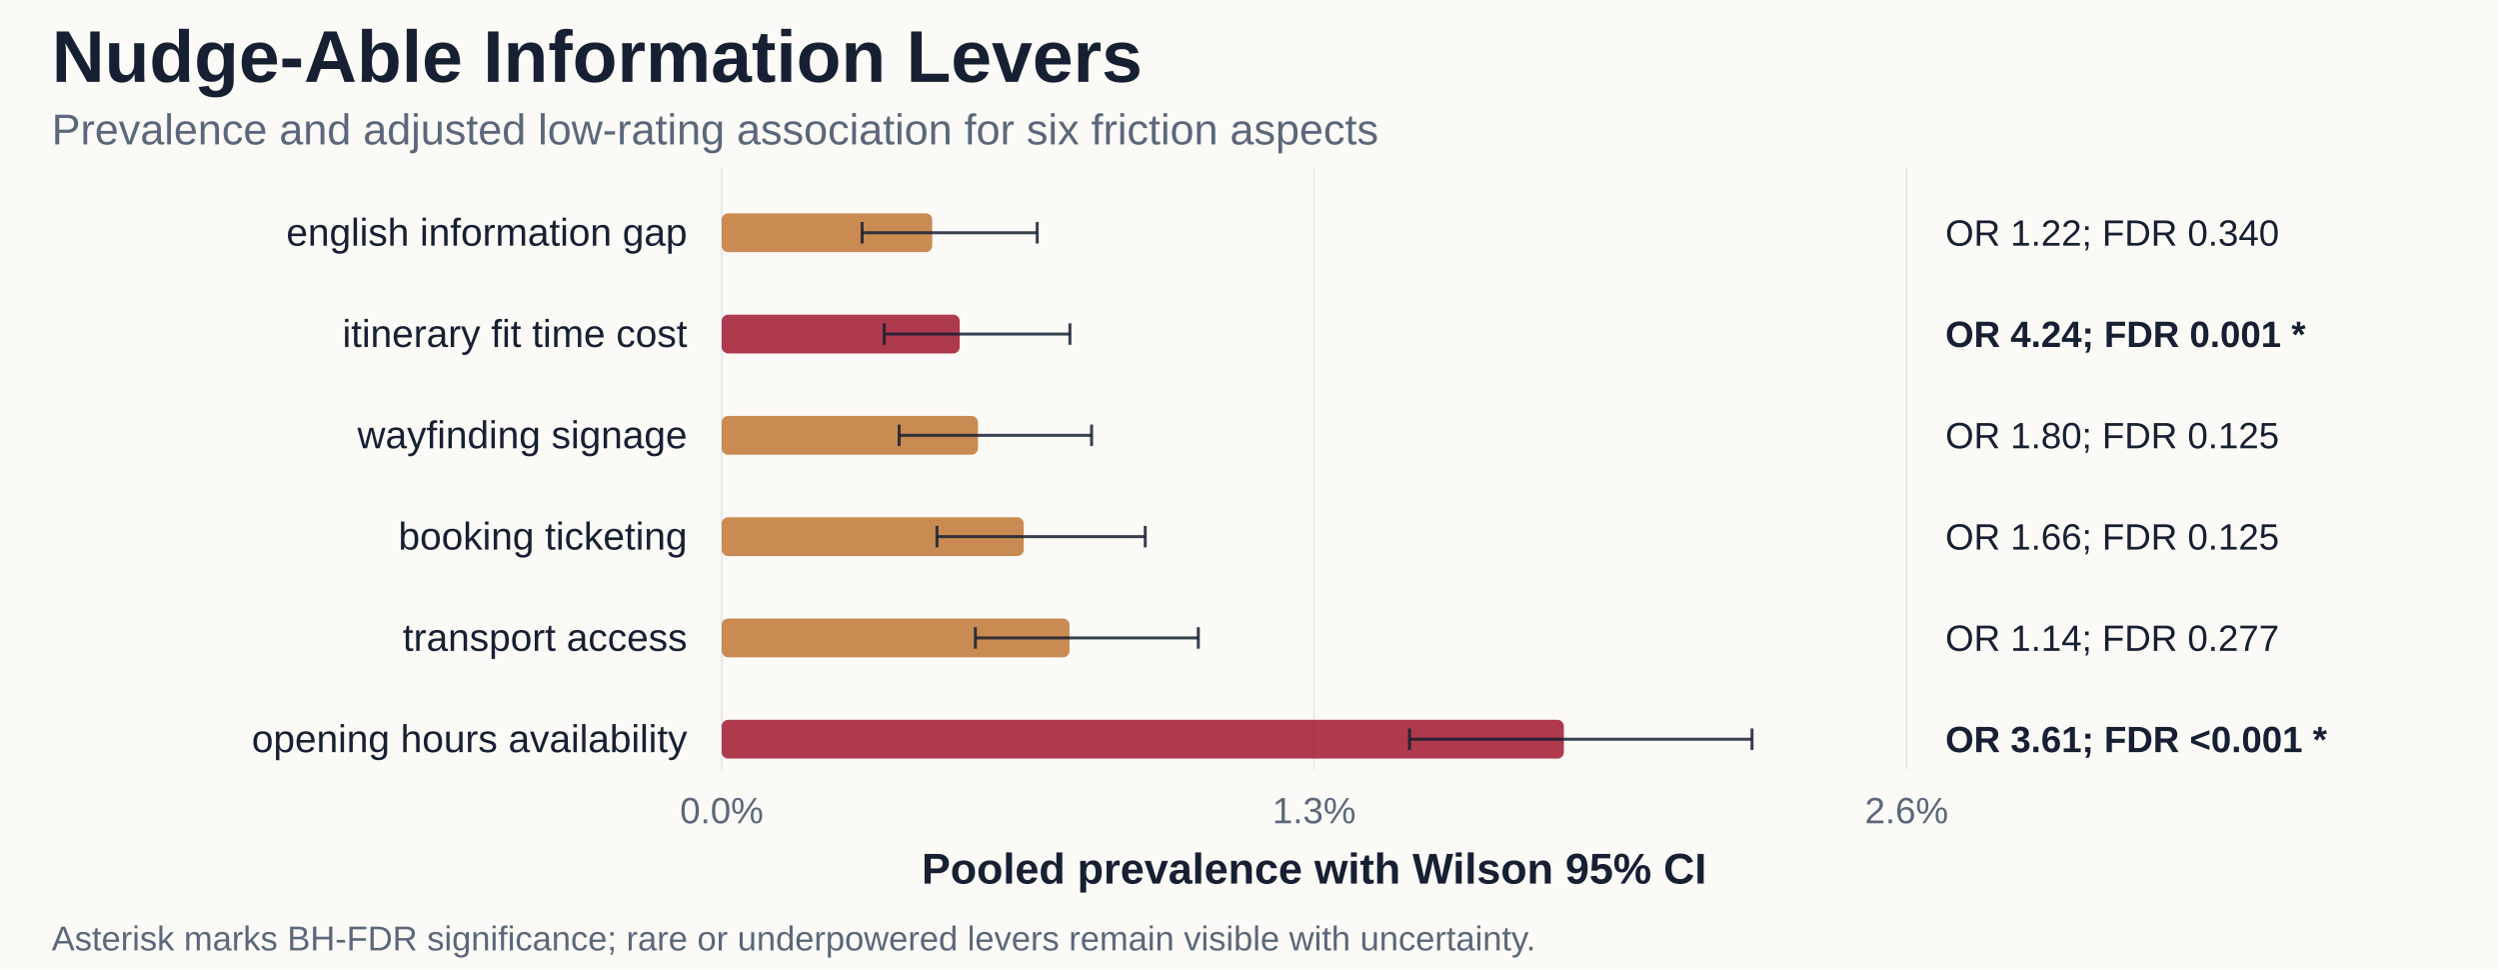
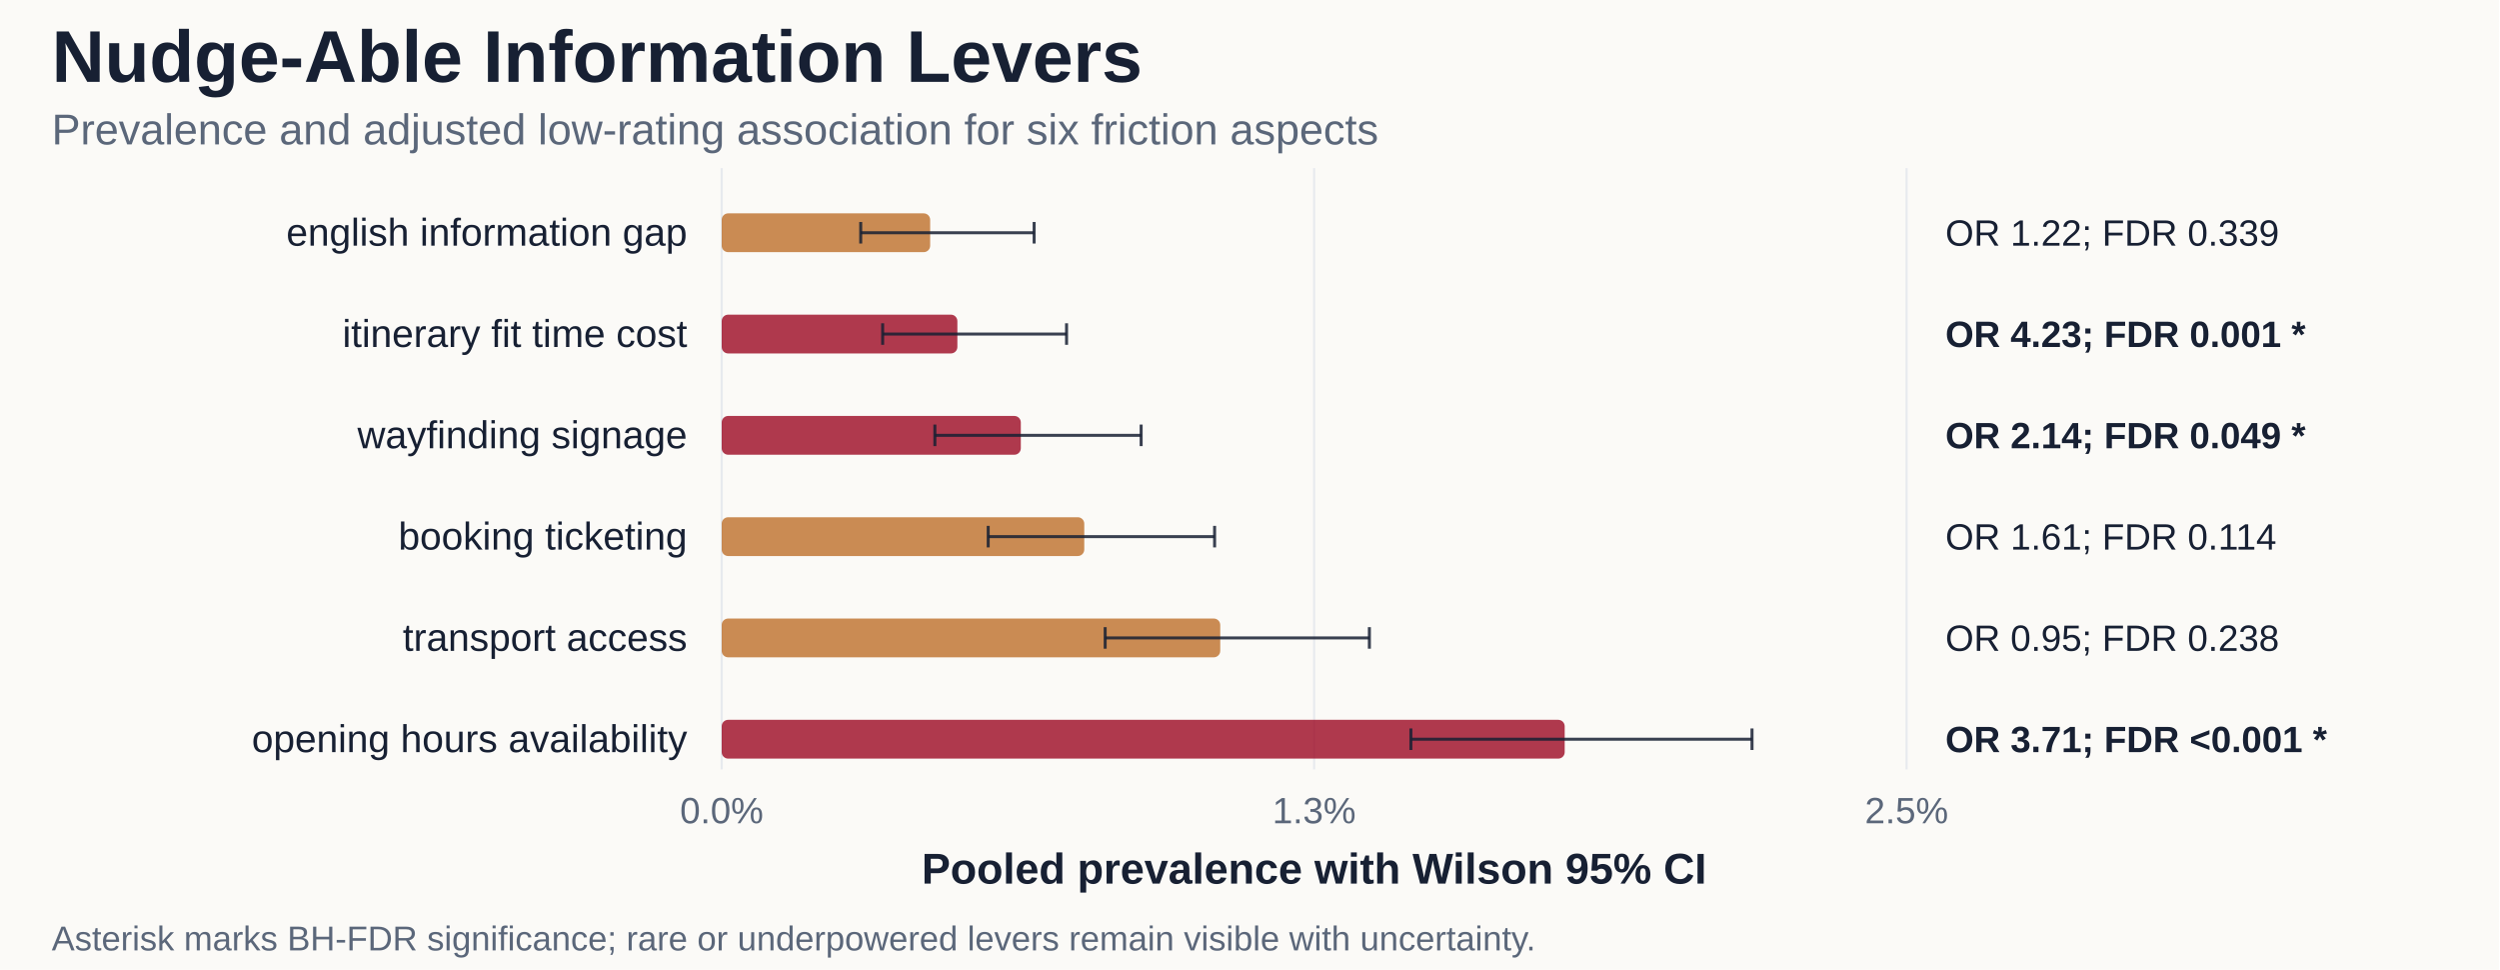
<svg xmlns="http://www.w3.org/2000/svg" width="1160" height="450" viewBox="0 0 1160 450">
  <rect width="100%" height="100%" fill="#fbfaf7" />
  <text x="24.00" y="38.00" text-anchor="start" font-family="Arial, sans-serif" font-size="34" font-weight="700" fill="#172033">Nudge-Able Information Levers</text>
  <text x="24.00" y="67.00" text-anchor="start" font-family="Arial, sans-serif" font-size="20" font-weight="400" fill="#5b677a">Prevalence and adjusted low-rating association for six friction aspects</text>
  <line x1="335.00" x2="335.00" y1="78.00" y2="357.00" stroke="#d7dde8" opacity="0.55" />
  <text x="335.00" y="382.00" text-anchor="middle" font-family="Arial, sans-serif" font-size="17" font-weight="400" fill="#5b677a">0.0%</text>
  <line x1="610.00" x2="610.00" y1="78.00" y2="357.00" stroke="#d7dde8" opacity="0.55" />
  <text x="610.00" y="382.00" text-anchor="middle" font-family="Arial, sans-serif" font-size="17" font-weight="400" fill="#5b677a">1.3%</text>
  <line x1="885.00" x2="885.00" y1="78.00" y2="357.00" stroke="#d7dde8" opacity="0.55" />
-   <text x="885.00" y="382.00" text-anchor="middle" font-family="Arial, sans-serif" font-size="17" font-weight="400" fill="#5b677a">2.6%</text>
+   <text x="885.00" y="382.00" text-anchor="middle" font-family="Arial, sans-serif" font-size="17" font-weight="400" fill="#5b677a">2.5%</text>
  <text x="319.00" y="114.00" text-anchor="end" font-family="Arial, sans-serif" font-size="18" font-weight="400" fill="#172033">english information gap</text>
-   <rect x="335.00" y="99.00" width="97.73" height="18" rx="3" fill="#bc6c25" opacity="0.78" />
-   <line x1="400.17" x2="481.45" y1="108.00" y2="108.00" stroke="#172033" stroke-width="1.4" opacity="0.85" />
-   <line x1="400.17" x2="400.17" y1="103.00" y2="113.00" stroke="#172033" stroke-width="1.4" opacity="0.85" />
-   <line x1="481.45" x2="481.45" y1="103.00" y2="113.00" stroke="#172033" stroke-width="1.4" opacity="0.85" />
-   <text x="903.00" y="114.00" text-anchor="start" font-family="Arial, sans-serif" font-size="17" font-weight="400" fill="#172033">OR 1.22; FDR 0.340</text>
+   <rect x="335.00" y="99.00" width="96.77" height="18" rx="3" fill="#bc6c25" opacity="0.78" />
+   <line x1="399.53" x2="480.03" y1="108.00" y2="108.00" stroke="#172033" stroke-width="1.4" opacity="0.85" />
+   <line x1="399.53" x2="399.53" y1="103.00" y2="113.00" stroke="#172033" stroke-width="1.4" opacity="0.85" />
+   <line x1="480.03" x2="480.03" y1="103.00" y2="113.00" stroke="#172033" stroke-width="1.4" opacity="0.85" />
+   <text x="903.00" y="114.00" text-anchor="start" font-family="Arial, sans-serif" font-size="17" font-weight="400" fill="#172033">OR 1.22; FDR 0.339</text>
  <text x="319.00" y="161.00" text-anchor="end" font-family="Arial, sans-serif" font-size="18" font-weight="400" fill="#172033">itinerary fit time cost</text>
-   <rect x="335.00" y="146.00" width="110.48" height="18" rx="3" fill="#9a031e" opacity="0.78" />
-   <line x1="410.45" x2="496.64" y1="155.00" y2="155.00" stroke="#172033" stroke-width="1.4" opacity="0.85" />
-   <line x1="410.45" x2="410.45" y1="150.00" y2="160.00" stroke="#172033" stroke-width="1.4" opacity="0.85" />
-   <line x1="496.64" x2="496.64" y1="150.00" y2="160.00" stroke="#172033" stroke-width="1.4" opacity="0.85" />
-   <text x="903.00" y="161.00" text-anchor="start" font-family="Arial, sans-serif" font-size="17" font-weight="700" fill="#172033">OR 4.24; FDR 0.001 *</text>
+   <rect x="335.00" y="146.00" width="109.40" height="18" rx="3" fill="#9a031e" opacity="0.78" />
+   <line x1="409.71" x2="495.08" y1="155.00" y2="155.00" stroke="#172033" stroke-width="1.4" opacity="0.85" />
+   <line x1="409.71" x2="409.71" y1="150.00" y2="160.00" stroke="#172033" stroke-width="1.4" opacity="0.85" />
+   <line x1="495.08" x2="495.08" y1="150.00" y2="160.00" stroke="#172033" stroke-width="1.4" opacity="0.85" />
+   <text x="903.00" y="161.00" text-anchor="start" font-family="Arial, sans-serif" font-size="17" font-weight="700" fill="#172033">OR 4.23; FDR 0.001 *</text>
  <text x="319.00" y="208.00" text-anchor="end" font-family="Arial, sans-serif" font-size="18" font-weight="400" fill="#172033">wayfinding signage</text>
-   <rect x="335.00" y="193.00" width="118.97" height="18" rx="3" fill="#bc6c25" opacity="0.78" />
-   <line x1="417.38" x2="506.70" y1="202.00" y2="202.00" stroke="#172033" stroke-width="1.4" opacity="0.85" />
-   <line x1="417.38" x2="417.38" y1="197.00" y2="207.00" stroke="#172033" stroke-width="1.4" opacity="0.85" />
-   <line x1="506.70" x2="506.70" y1="197.00" y2="207.00" stroke="#172033" stroke-width="1.4" opacity="0.85" />
-   <text x="903.00" y="208.00" text-anchor="start" font-family="Arial, sans-serif" font-size="17" font-weight="400" fill="#172033">OR 1.80; FDR 0.125</text>
+   <rect x="335.00" y="193.00" width="138.85" height="18" rx="3" fill="#9a031e" opacity="0.78" />
+   <line x1="433.95" x2="529.70" y1="202.00" y2="202.00" stroke="#172033" stroke-width="1.4" opacity="0.85" />
+   <line x1="433.95" x2="433.95" y1="197.00" y2="207.00" stroke="#172033" stroke-width="1.4" opacity="0.85" />
+   <line x1="529.70" x2="529.70" y1="197.00" y2="207.00" stroke="#172033" stroke-width="1.4" opacity="0.85" />
+   <text x="903.00" y="208.00" text-anchor="start" font-family="Arial, sans-serif" font-size="17" font-weight="700" fill="#172033">OR 2.14; FDR 0.049 *</text>
  <text x="319.00" y="255.00" text-anchor="end" font-family="Arial, sans-serif" font-size="18" font-weight="400" fill="#172033">booking ticketing</text>
-   <rect x="335.00" y="240.00" width="140.22" height="18" rx="3" fill="#bc6c25" opacity="0.78" />
-   <line x1="434.93" x2="531.60" y1="249.00" y2="249.00" stroke="#172033" stroke-width="1.4" opacity="0.85" />
-   <line x1="434.93" x2="434.93" y1="244.00" y2="254.00" stroke="#172033" stroke-width="1.4" opacity="0.85" />
-   <line x1="531.60" x2="531.60" y1="244.00" y2="254.00" stroke="#172033" stroke-width="1.4" opacity="0.85" />
-   <text x="903.00" y="255.00" text-anchor="start" font-family="Arial, sans-serif" font-size="17" font-weight="400" fill="#172033">OR 1.66; FDR 0.125</text>
+   <rect x="335.00" y="240.00" width="168.30" height="18" rx="3" fill="#bc6c25" opacity="0.78" />
+   <line x1="458.71" x2="563.80" y1="249.00" y2="249.00" stroke="#172033" stroke-width="1.4" opacity="0.85" />
+   <line x1="458.71" x2="458.71" y1="244.00" y2="254.00" stroke="#172033" stroke-width="1.4" opacity="0.85" />
+   <line x1="563.80" x2="563.80" y1="244.00" y2="254.00" stroke="#172033" stroke-width="1.4" opacity="0.85" />
+   <text x="903.00" y="255.00" text-anchor="start" font-family="Arial, sans-serif" font-size="17" font-weight="400" fill="#172033">OR 1.61; FDR 0.114</text>
  <text x="319.00" y="302.00" text-anchor="end" font-family="Arial, sans-serif" font-size="18" font-weight="400" fill="#172033">transport access</text>
-   <rect x="335.00" y="287.00" width="161.47" height="18" rx="3" fill="#bc6c25" opacity="0.78" />
-   <line x1="452.75" x2="556.24" y1="296.00" y2="296.00" stroke="#172033" stroke-width="1.4" opacity="0.85" />
-   <line x1="452.75" x2="452.75" y1="291.00" y2="301.00" stroke="#172033" stroke-width="1.4" opacity="0.85" />
-   <line x1="556.24" x2="556.24" y1="291.00" y2="301.00" stroke="#172033" stroke-width="1.4" opacity="0.85" />
-   <text x="903.00" y="302.00" text-anchor="start" font-family="Arial, sans-serif" font-size="17" font-weight="400" fill="#172033">OR 1.14; FDR 0.277</text>
+   <rect x="335.00" y="287.00" width="231.42" height="18" rx="3" fill="#bc6c25" opacity="0.78" />
+   <line x1="513.00" x2="635.65" y1="296.00" y2="296.00" stroke="#172033" stroke-width="1.4" opacity="0.85" />
+   <line x1="513.00" x2="513.00" y1="291.00" y2="301.00" stroke="#172033" stroke-width="1.4" opacity="0.85" />
+   <line x1="635.65" x2="635.65" y1="291.00" y2="301.00" stroke="#172033" stroke-width="1.4" opacity="0.85" />
+   <text x="903.00" y="302.00" text-anchor="start" font-family="Arial, sans-serif" font-size="17" font-weight="400" fill="#172033">OR 0.95; FDR 0.238</text>
  <text x="319.00" y="349.00" text-anchor="end" font-family="Arial, sans-serif" font-size="18" font-weight="400" fill="#172033">opening hours availability</text>
-   <rect x="335.00" y="334.00" width="390.92" height="18" rx="3" fill="#9a031e" opacity="0.78" />
-   <line x1="654.27" x2="813.26" y1="343.00" y2="343.00" stroke="#172033" stroke-width="1.4" opacity="0.85" />
-   <line x1="654.27" x2="654.27" y1="338.00" y2="348.00" stroke="#172033" stroke-width="1.4" opacity="0.85" />
+   <rect x="335.00" y="334.00" width="391.31" height="18" rx="3" fill="#9a031e" opacity="0.78" />
+   <line x1="654.92" x2="813.26" y1="343.00" y2="343.00" stroke="#172033" stroke-width="1.4" opacity="0.85" />
+   <line x1="654.92" x2="654.92" y1="338.00" y2="348.00" stroke="#172033" stroke-width="1.4" opacity="0.85" />
  <line x1="813.26" x2="813.26" y1="338.00" y2="348.00" stroke="#172033" stroke-width="1.4" opacity="0.85" />
-   <text x="903.00" y="349.00" text-anchor="start" font-family="Arial, sans-serif" font-size="17" font-weight="700" fill="#172033">OR 3.61; FDR &lt;0.001 *</text>
+   <text x="903.00" y="349.00" text-anchor="start" font-family="Arial, sans-serif" font-size="17" font-weight="700" fill="#172033">OR 3.71; FDR &lt;0.001 *</text>
  <text x="610.00" y="410.00" text-anchor="middle" font-family="Arial, sans-serif" font-size="20" font-weight="700" fill="#172033">Pooled prevalence with Wilson 95% CI</text>
  <text x="24.00" y="441.00" text-anchor="start" font-family="Arial, sans-serif" font-size="16" font-weight="400" fill="#5b677a">Asterisk marks BH-FDR significance; rare or underpowered levers remain visible with uncertainty.</text>
</svg>
